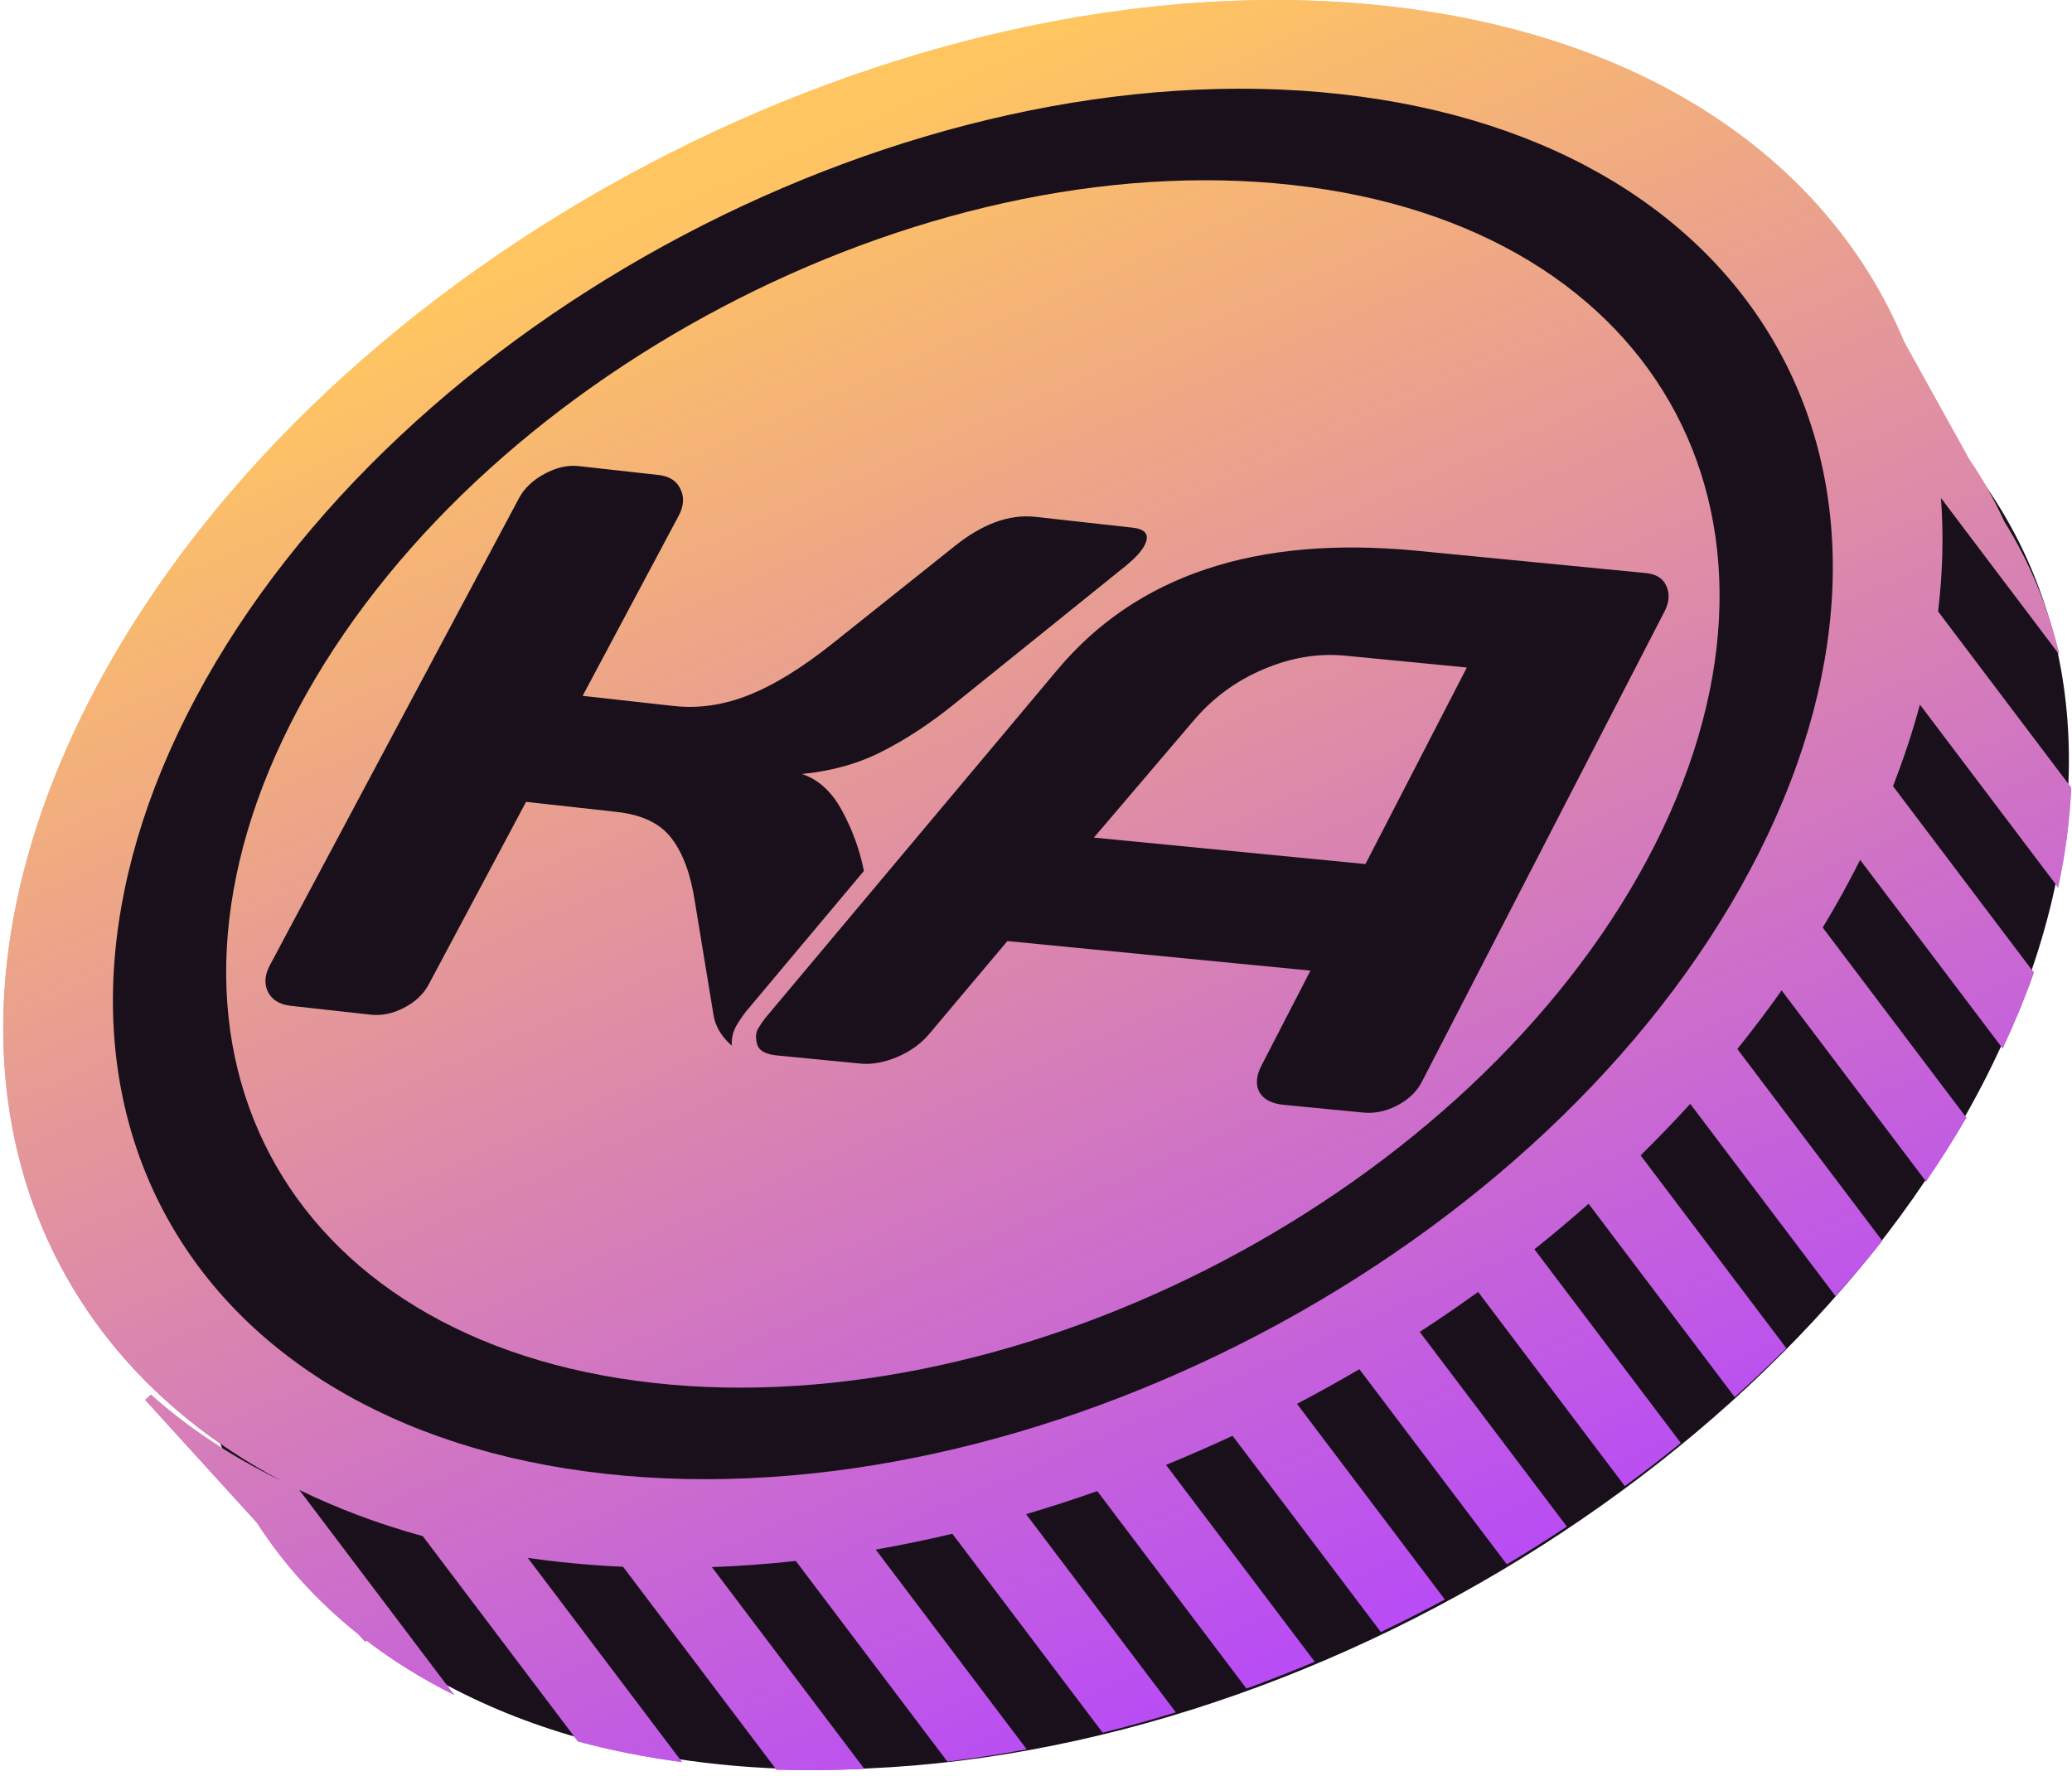
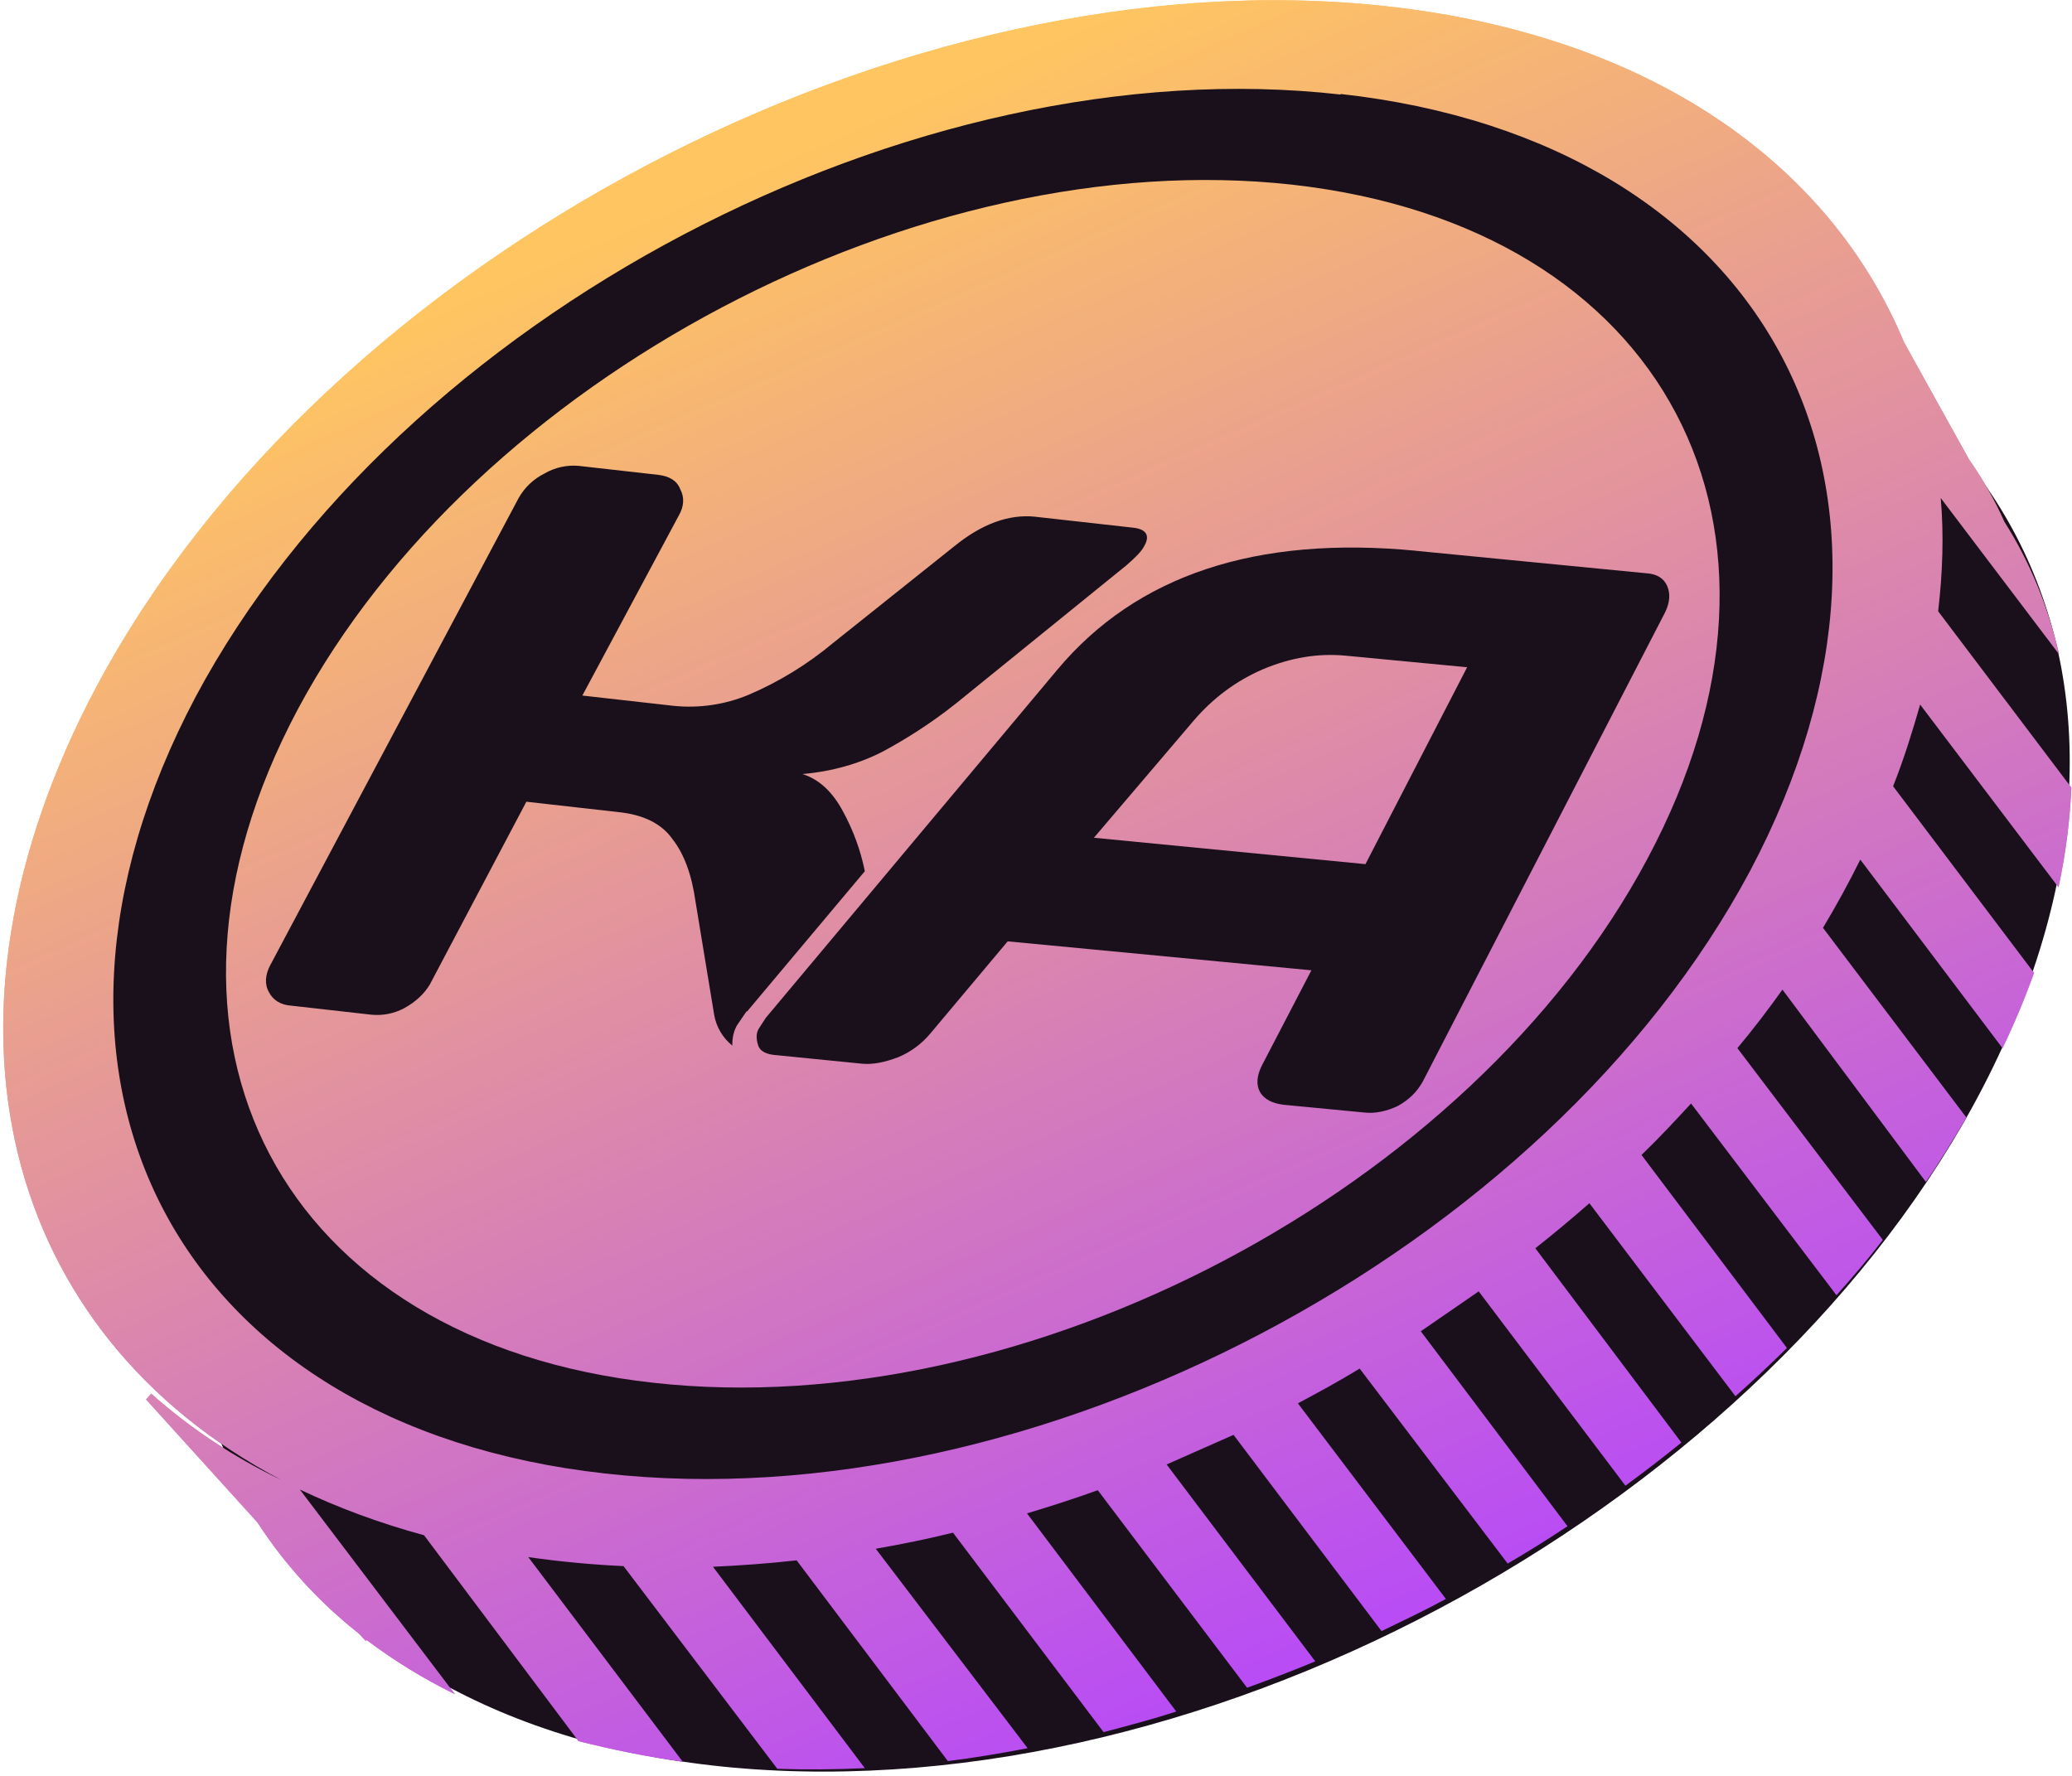
- <svg xmlns="http://www.w3.org/2000/svg" width="322" height="276" viewBox="0 0 322 276" fill="none">
-   <path d="M196.283 104.04C200.569 102.204 204.833 101.491 209.073 101.904L227.952 103.745L212.195 134.288L169.997 130.177L185.516 111.963C188.471 108.482 192.061 105.841 196.283 104.04Z" fill="url(#paint0_linear_224_357)" />
-   <path fill-rule="evenodd" clip-rule="evenodd" d="M46.334 110.187C73.754 58.776 142.927 22.316 200.836 28.75C258.746 35.184 283.464 82.078 256.044 133.489C228.625 184.9 159.452 221.361 101.542 214.927C43.633 208.492 18.915 161.599 46.334 110.187ZM220.066 85.584C195.227 83.205 176.639 89.383 164.306 104.118L118.942 158.203C118.548 158.697 118.156 159.274 117.77 159.932C117.428 160.596 117.402 161.413 117.69 162.383C117.998 163.314 119.013 163.864 120.735 164.032L133.785 165.304C135.507 165.471 137.404 165.123 139.473 164.26C141.562 163.357 143.24 162.127 144.506 160.571L156.552 146.259L203.652 150.848L196.044 165.594C195.22 167.193 195.109 168.575 195.713 169.74C196.382 170.87 197.624 171.524 199.434 171.7L211.887 172.913C213.609 173.081 215.351 172.719 217.111 171.825C218.891 170.892 220.174 169.665 220.958 168.143L258.662 95.06C259.406 93.617 259.508 92.295 258.967 91.096C258.471 89.9 257.405 89.224 255.771 89.064L220.066 85.584ZM89.932 72.441C88.222 72.251 86.45 72.653 84.62 73.645C82.789 74.638 81.469 75.894 80.659 77.413L41.935 150.02C41.126 151.539 41.034 152.931 41.66 154.196C42.306 155.423 43.485 156.131 45.196 156.321L57.565 157.696C59.275 157.886 60.994 157.54 62.718 156.659C64.506 155.744 65.806 154.528 66.616 153.01L81.756 124.621L95.902 126.192C99.85 126.631 102.687 128.019 104.414 130.356C106.162 132.654 107.359 135.943 108.004 140.222L110.893 157.806C111.18 159.446 112.019 160.921 113.411 162.23C113.516 162.325 113.623 162.415 113.73 162.504C113.667 161.617 113.8 160.631 114.332 159.598L114.379 159.509L114.43 159.421C114.89 158.637 115.391 157.887 115.944 157.194L115.98 157.149L116.017 157.105L134.259 135.355C133.604 132.102 132.494 129.024 130.926 126.124C129.333 123.101 127.233 121.156 124.628 120.289C129.229 119.851 133.384 118.683 137.091 116.785C140.842 114.892 144.641 112.385 148.489 109.265L175.01 87.896C176.42 86.733 177.366 85.703 177.843 84.808C178.715 83.172 178.098 82.238 175.993 82.004L160.794 80.314C156.782 79.91 152.616 81.448 148.297 84.929L129.5 99.917C124.647 103.791 120.251 106.499 116.316 108.042C112.424 109.589 108.547 110.148 104.687 109.72L90.542 108.148L105.464 80.169C106.274 78.65 106.366 77.258 105.741 75.992C105.159 74.731 104.012 74.005 102.301 73.815L89.932 72.441Z" fill="url(#paint1_linear_224_357)" />
-   <path fill-rule="evenodd" clip-rule="evenodd" d="M15.027 106.709C50.633 39.947 140.459 -7.4 215.66 0.956C256.298 5.471 284.347 25.33 295.928 53.166L306.016 71.366C308.114 74.456 309.947 77.705 311.508 81.096C315.429 87.401 318.295 94.319 320.022 101.736L301.638 77.404C302.065 83.098 301.921 88.986 301.189 95.025L321.871 122.398C321.657 127.431 320.987 132.615 319.839 137.925L298.364 109.501C297.244 113.68 295.851 117.91 294.181 122.181L316.07 151.151C315.335 153.233 314.532 155.331 313.655 157.442C312.888 159.286 312.074 161.12 311.216 162.943L289.073 133.636C288.517 134.744 287.944 135.856 287.351 136.968C286.058 139.391 284.692 141.788 283.26 144.158L305.576 173.693C303.632 177.045 301.538 180.352 299.305 183.609L276.874 153.922C274.694 157.013 272.396 160.049 269.992 163.028L292.508 192.829C290.2 195.752 287.782 198.629 285.258 201.45L262.673 171.557C260.19 174.284 257.616 176.953 254.958 179.562L277.602 209.531C275.011 212.117 272.334 214.649 269.577 217.124L246.879 187.084C244.142 189.502 241.333 191.859 238.456 194.152L261.205 224.26C258.374 226.554 255.472 228.791 252.508 230.964L229.706 200.786C226.74 202.924 223.714 204.995 220.637 206.998L243.495 237.25C240.44 239.275 237.331 241.237 234.171 243.127L211.255 212.797C208.068 214.665 204.834 216.46 201.56 218.18L224.538 248.591C221.263 250.35 217.945 252.034 214.59 253.64L191.548 223.143C188.134 224.737 184.683 226.246 181.205 227.67L204.319 258.262C200.812 259.74 197.272 261.132 193.707 262.432L170.518 231.74C166.853 233.033 163.166 234.23 159.462 235.324L182.733 266.123C178.96 267.284 175.167 268.339 171.362 269.287L148.004 238.372C144.041 239.311 140.068 240.131 136.095 240.827L159.55 271.87C155.446 272.64 151.335 273.277 147.23 273.778L123.671 242.598C119.309 243.075 114.959 243.397 110.631 243.556L134.311 274.896C131.866 275.019 129.427 275.091 126.995 275.109C124.852 275.125 122.737 275.098 120.652 275.032L96.832 243.506C93.436 243.351 90.062 243.092 86.718 242.721C85.133 242.544 83.567 242.342 82.021 242.12L105.999 273.855C100.336 273.106 94.936 272.03 89.816 270.651L65.708 238.746C58.81 236.847 52.401 234.433 46.512 231.554L70.597 263.43C65.64 260.954 61.078 258.121 56.939 254.959L56.739 255.142L55.668 253.966C49.37 248.945 44.096 243.143 39.947 236.681L22.556 217.561L23.449 216.748C29.227 221.907 35.969 226.386 43.61 230.074C0.674 207.288 -12.746 158.784 15.027 106.709ZM208.366 14.633C141.673 7.222 62.01 49.213 30.432 108.421C-1.146 167.629 27.321 221.634 94.013 229.044C160.705 236.454 240.368 194.464 271.946 135.256C303.523 76.047 275.058 22.043 208.366 14.633Z" fill="url(#paint2_linear_224_357)" />
-   <ellipse cx="138.6" cy="127.628" rx="138.6" ry="127.628" transform="matrix(1 0 -0.371391 0.928477 83.8 38)" fill="#19101B" />
-   <ellipse cx="131.876" cy="125.233" rx="131.876" ry="125.233" transform="matrix(1 0 -0.371391 0.928477 67.021 7)" fill="#19101B" />
-   <path d="M196.283 104.04C200.569 102.204 204.833 101.491 209.073 101.904L227.952 103.745L212.195 134.288L169.997 130.177L185.516 111.963C188.471 108.482 192.061 105.841 196.283 104.04Z" fill="url(#paint3_linear_224_357)" />
-   <path fill-rule="evenodd" clip-rule="evenodd" d="M46.334 110.187C73.754 58.776 142.927 22.316 200.836 28.75C258.746 35.184 283.464 82.078 256.044 133.489C228.625 184.9 159.452 221.361 101.542 214.927C43.633 208.492 18.915 161.599 46.334 110.187ZM220.066 85.584C195.227 83.205 176.639 89.383 164.306 104.118L118.942 158.203C118.548 158.697 118.156 159.274 117.77 159.932C117.428 160.596 117.402 161.413 117.69 162.383C117.998 163.314 119.013 163.864 120.735 164.032L133.785 165.304C135.507 165.471 137.404 165.123 139.473 164.26C141.562 163.357 143.24 162.127 144.506 160.571L156.552 146.259L203.652 150.848L196.044 165.594C195.22 167.193 195.109 168.575 195.713 169.74C196.382 170.87 197.624 171.524 199.434 171.7L211.887 172.913C213.609 173.081 215.351 172.719 217.111 171.825C218.891 170.892 220.174 169.665 220.958 168.143L258.662 95.06C259.406 93.617 259.508 92.295 258.967 91.096C258.471 89.9 257.405 89.224 255.771 89.064L220.066 85.584ZM89.932 72.441C88.222 72.251 86.45 72.653 84.62 73.645C82.789 74.638 81.469 75.894 80.659 77.413L41.935 150.02C41.126 151.539 41.034 152.931 41.66 154.196C42.306 155.423 43.485 156.131 45.196 156.321L57.565 157.696C59.275 157.886 60.994 157.54 62.718 156.659C64.506 155.744 65.806 154.528 66.616 153.01L81.756 124.621L95.902 126.192C99.85 126.631 102.687 128.019 104.414 130.356C106.162 132.654 107.359 135.943 108.004 140.222L110.893 157.806C111.18 159.446 112.019 160.921 113.411 162.23C113.516 162.325 113.623 162.415 113.73 162.504C113.667 161.617 113.8 160.631 114.332 159.598L114.379 159.509L114.43 159.421C114.89 158.637 115.391 157.887 115.944 157.194L115.98 157.149L116.017 157.105L134.259 135.355C133.604 132.102 132.494 129.024 130.926 126.124C129.333 123.101 127.233 121.156 124.628 120.289C129.229 119.851 133.384 118.683 137.091 116.785C140.842 114.892 144.641 112.385 148.489 109.265L175.01 87.896C176.42 86.733 177.366 85.703 177.843 84.808C178.715 83.172 178.098 82.238 175.993 82.004L160.794 80.314C156.782 79.91 152.616 81.448 148.297 84.929L129.5 99.917C124.647 103.791 120.251 106.499 116.316 108.042C112.424 109.589 108.547 110.148 104.687 109.72L90.542 108.148L105.464 80.169C106.274 78.65 106.366 77.258 105.741 75.992C105.159 74.731 104.012 74.005 102.301 73.815L89.932 72.441Z" fill="url(#paint4_linear_224_357)" />
-   <path fill-rule="evenodd" clip-rule="evenodd" d="M15.027 106.709C50.633 39.947 140.459 -7.4 215.66 0.956C256.298 5.471 284.347 25.33 295.928 53.166L306.016 71.366C308.114 74.456 309.947 77.705 311.508 81.096C315.429 87.401 318.295 94.319 320.022 101.736L301.638 77.404C302.065 83.098 301.921 88.986 301.189 95.025L321.871 122.398C321.657 127.431 320.987 132.615 319.839 137.925L298.364 109.501C297.244 113.68 295.851 117.91 294.181 122.181L316.07 151.151C315.335 153.233 314.532 155.331 313.655 157.442C312.888 159.286 312.074 161.12 311.216 162.943L289.073 133.636C288.517 134.744 287.944 135.856 287.351 136.968C286.058 139.391 284.692 141.788 283.26 144.158L305.576 173.693C303.632 177.045 301.538 180.352 299.305 183.609L276.874 153.922C274.694 157.013 272.396 160.049 269.992 163.028L292.508 192.829C290.2 195.752 287.782 198.629 285.258 201.45L262.673 171.557C260.19 174.284 257.616 176.953 254.958 179.562L277.602 209.531C275.011 212.117 272.334 214.649 269.577 217.124L246.879 187.084C244.142 189.502 241.333 191.859 238.456 194.152L261.205 224.26C258.374 226.554 255.472 228.791 252.508 230.964L229.706 200.786C226.74 202.924 223.714 204.995 220.637 206.998L243.495 237.25C240.44 239.275 237.331 241.237 234.171 243.127L211.255 212.797C208.068 214.665 204.834 216.46 201.56 218.18L224.538 248.591C221.263 250.35 217.945 252.034 214.59 253.64L191.548 223.143C188.134 224.737 184.683 226.246 181.205 227.67L204.319 258.262C200.812 259.74 197.272 261.132 193.707 262.432L170.518 231.74C166.853 233.033 163.166 234.23 159.462 235.324L182.733 266.123C178.96 267.284 175.167 268.339 171.362 269.287L148.004 238.372C144.041 239.311 140.068 240.131 136.095 240.827L159.55 271.87C155.446 272.64 151.335 273.277 147.23 273.778L123.671 242.598C119.309 243.075 114.959 243.397 110.631 243.556L134.311 274.896C131.866 275.019 129.427 275.091 126.995 275.109C124.852 275.125 122.737 275.098 120.652 275.032L96.832 243.506C93.436 243.351 90.062 243.092 86.718 242.721C85.133 242.544 83.567 242.342 82.021 242.12L105.999 273.855C100.336 273.106 94.936 272.03 89.816 270.651L65.708 238.746C58.81 236.847 52.401 234.433 46.512 231.554L70.597 263.43C65.64 260.954 61.078 258.121 56.939 254.959L56.739 255.142L55.668 253.966C49.37 248.945 44.096 243.143 39.947 236.681L22.556 217.561L23.449 216.748C29.227 221.907 35.969 226.386 43.61 230.074C0.674 207.288 -12.746 158.784 15.027 106.709ZM208.366 14.633C141.673 7.222 62.01 49.213 30.432 108.421C-1.146 167.629 27.321 221.634 94.013 229.044C160.705 236.454 240.368 194.464 271.946 135.256C303.523 76.047 275.058 22.043 208.366 14.633Z" fill="url(#paint5_linear_224_357)" />
+ <svg xmlns="http://www.w3.org/2000/svg" fill="none" viewBox="0 0 322 276">
+   <path fill="url(#a)" d="M196.3 104c4.3-1.8 8.5-2.5 12.8-2.1l18.9 1.8-15.8 30.6-42.2-4.1 15.5-18.2c3-3.5 6.6-6.2 10.8-8Z" />
+   <path fill="url(#b)" fill-rule="evenodd" d="M46.3 110.2C73.8 58.8 143 22.3 200.8 28.7c58 6.5 82.7 53.4 55.2 104.8-27.4 51.4-96.5 87.9-154.5 81.4-57.9-6.4-82.6-53.3-55.2-104.7Zm173.8-24.6c-24.9-2.4-43.5 3.8-55.8 18.5L119 158.2l-1.1 1.7c-.4.7-.4 1.5-.1 2.5.3 1 1.3 1.5 3 1.6l13 1.3c1.8.2 3.7-.2 5.8-1a13 13 0 0 0 5-3.7l12-14.3 47.2 4.5-7.7 14.8c-.8 1.6-.9 3-.3 4.1.7 1.2 2 1.8 3.7 2l12.5 1.2c1.7.2 3.5-.2 5.2-1 1.8-1 3-2.2 3.9-3.8l37.7-73c.7-1.5.8-2.8.3-4-.5-1.2-1.6-1.9-3.2-2L220 85.6ZM89.9 72.4a9 9 0 0 0-5.3 1.2 9.4 9.4 0 0 0-4 3.8L42 150c-.8 1.5-.9 3-.2 4.2.6 1.2 1.8 2 3.5 2.1l12.4 1.4a9 9 0 0 0 5.1-1c1.8-1 3.1-2.2 4-3.7l15-28.4 14.2 1.6c4 .4 6.8 1.8 8.5 4.2 1.8 2.3 3 5.5 3.6 9.8l2.9 17.6a7.9 7.9 0 0 0 2.8 4.7c0-.9.1-1.9.6-2.9l.1-.2 1.5-2.2h.1l18.3-21.8a33 33 0 0 0-3.4-9.3c-1.6-3-3.7-5-6.3-5.8 4.6-.4 8.8-1.6 12.5-3.5 3.7-2 7.5-4.4 11.4-7.5L175 87.9c1.4-1.2 2.4-2.2 2.8-3 1-1.7.3-2.7-1.8-2.9l-15.2-1.7c-4-.4-8.2 1.1-12.5 4.6l-18.8 15a53 53 0 0 1-13.2 8.1 24 24 0 0 1-11.6 1.7l-14.2-1.6 15-28c.8-1.4.9-2.8.2-4.1-.5-1.3-1.7-2-3.4-2.2l-12.4-1.4Z" clip-rule="evenodd" />
+   <path fill="url(#c)" fill-rule="evenodd" d="M15 106.7C50.6 40 140.5-7.4 215.7 1c40.6 4.5 68.6 24.3 80.2 52.2L306 71.4c2.1 3 4 6.3 5.5 9.7 4 6.3 6.8 13.2 8.5 20.6l-18.4-24.3c.5 5.7.3 11.6-.4 17.6l20.7 27.4a92 92 0 0 1-2 15.5l-21.5-28.4c-1.2 4.2-2.5 8.4-4.2 12.7l21.9 29a123.9 123.9 0 0 1-4.9 11.7l-22.1-29.3a151.1 151.1 0 0 1-5.8 10.6l22.3 29.5c-2 3.3-4 6.7-6.3 10L277 153.8c-2.2 3.1-4.5 6.1-7 9.1l22.6 29.8c-2.3 3-4.7 5.8-7.2 8.6l-22.6-29.8c-2.5 2.7-5 5.4-7.7 8l22.6 30a209 209 0 0 1-8 7.5l-22.7-30a217 217 0 0 1-8.4 7l22.7 30.2a227 227 0 0 1-8.7 6.7l-22.8-30.2-9 6.2 22.8 30.3c-3 2-6.2 4-9.3 5.8l-23-30.3c-3.1 1.9-6.4 3.7-9.6 5.4l23 30.4c-3.3 1.8-6.7 3.4-10 5l-23-30.5-10.4 4.6 23.1 30.6a232 232 0 0 1-10.6 4.1l-23.2-30.7c-3.6 1.3-7.3 2.5-11 3.6l23.2 30.8c-3.7 1.2-7.5 2.2-11.3 3.2l-23.4-31c-4 1-8 1.8-12 2.5l23.6 31c-4.2.8-8.3 1.5-12.4 2l-23.5-31.2c-4.4.5-8.7.8-13 1l23.6 31.3a170.8 170.8 0 0 1-13.6.1l-23.9-31.5a156.4 156.4 0 0 1-14.8-1.4l24 31.8c-5.7-.8-11-1.9-16.2-3.2l-24-32c-7-1.9-13.4-4.3-19.3-7.1l24.1 31.8a85 85 0 0 1-13.7-8.4l-.2.1-1-1.1a71.6 71.6 0 0 1-15.8-17.3l-17.3-19.1.8-.9a86.7 86.7 0 0 0 20.2 13.4C.6 207.3-12.7 158.8 15 106.7Zm193.4-92C141.7 7.1 62 49.1 30.4 108.3-1 167.6 27.4 221.6 94 229c66.7 7.5 146.4-34.5 178-93.7C303.4 76 275 22 208.3 14.6Z" clip-rule="evenodd" />
+   <ellipse cx="138.6" cy="127.6" fill="#19101B" rx="138.6" ry="127.6" transform="matrix(1 0 -.37 .93 83.8 38)" />
+   <ellipse cx="131.9" cy="125.2" fill="#19101B" rx="131.9" ry="125.2" transform="matrix(1 0 -.37 .93 67 7)" />
+   <path fill="url(#d)" d="M196.3 104c4.3-1.8 8.5-2.5 12.8-2.1l18.9 1.8-15.8 30.6-42.2-4.1 15.5-18.2c3-3.5 6.6-6.2 10.8-8Z" />
+   <path fill="url(#e)" fill-rule="evenodd" d="M46.3 110.2C73.8 58.8 143 22.3 200.8 28.7c58 6.5 82.7 53.4 55.2 104.8-27.4 51.4-96.5 87.9-154.5 81.4-57.9-6.4-82.6-53.3-55.2-104.7Zm173.8-24.6c-24.9-2.4-43.5 3.8-55.8 18.5L119 158.2l-1.1 1.7c-.4.7-.4 1.5-.1 2.5.3 1 1.3 1.5 3 1.6l13 1.3c1.8.2 3.7-.2 5.8-1a13 13 0 0 0 5-3.7l12-14.3 47.2 4.5-7.7 14.8c-.8 1.6-.9 3-.3 4.1.7 1.2 2 1.8 3.7 2l12.5 1.2c1.7.2 3.5-.2 5.2-1 1.8-1 3-2.2 3.9-3.8l37.7-73c.7-1.5.8-2.8.3-4-.5-1.2-1.6-1.9-3.2-2L220 85.6ZM89.9 72.4a9 9 0 0 0-5.3 1.2 9.4 9.4 0 0 0-4 3.8L42 150c-.8 1.5-.9 3-.2 4.2.6 1.2 1.8 2 3.5 2.1l12.4 1.4a9 9 0 0 0 5.1-1c1.8-1 3.1-2.2 4-3.7l15-28.4 14.2 1.6c4 .4 6.8 1.8 8.5 4.2 1.8 2.3 3 5.5 3.6 9.8l2.9 17.6a7.9 7.9 0 0 0 2.8 4.7c0-.9.1-1.9.6-2.9l.1-.2 1.5-2.2h.1l18.3-21.8a33 33 0 0 0-3.4-9.3c-1.6-3-3.7-5-6.3-5.8 4.6-.4 8.8-1.6 12.5-3.5 3.7-2 7.5-4.4 11.4-7.5L175 87.9c1.4-1.2 2.4-2.2 2.8-3 1-1.7.3-2.7-1.8-2.9l-15.2-1.7c-4-.4-8.2 1.1-12.5 4.6l-18.8 15a53 53 0 0 1-13.2 8.1 24 24 0 0 1-11.6 1.7l-14.2-1.6 15-28c.8-1.4.9-2.8.2-4.1-.5-1.3-1.7-2-3.4-2.2l-12.4-1.4Z" clip-rule="evenodd" />
+   <path fill="url(#f)" fill-rule="evenodd" d="M15 106.7C50.6 40 140.5-7.4 215.7 1c40.6 4.5 68.6 24.3 80.2 52.2L306 71.4c2.1 3 4 6.3 5.5 9.7 4 6.3 6.8 13.2 8.5 20.6l-18.4-24.3c.5 5.7.3 11.6-.4 17.6l20.7 27.4a92 92 0 0 1-2 15.5l-21.5-28.4c-1.2 4.2-2.5 8.4-4.2 12.7l21.9 29a123.9 123.9 0 0 1-4.9 11.7l-22.1-29.3a151.1 151.1 0 0 1-5.8 10.6l22.3 29.5c-2 3.3-4 6.7-6.3 10L277 153.8c-2.2 3.1-4.5 6.1-7 9.1l22.6 29.8c-2.3 3-4.7 5.8-7.2 8.6l-22.6-29.8c-2.5 2.7-5 5.4-7.7 8l22.6 30a209 209 0 0 1-8 7.5l-22.7-30a217 217 0 0 1-8.4 7l22.7 30.2a227 227 0 0 1-8.7 6.7l-22.8-30.2-9 6.2 22.8 30.3c-3 2-6.2 4-9.3 5.8l-23-30.3c-3.1 1.9-6.4 3.7-9.6 5.4l23 30.4c-3.3 1.8-6.7 3.4-10 5l-23-30.5-10.4 4.6 23.1 30.6a232 232 0 0 1-10.6 4.1l-23.2-30.7c-3.6 1.3-7.3 2.5-11 3.6l23.2 30.8c-3.7 1.2-7.5 2.2-11.3 3.2l-23.4-31c-4 1-8 1.8-12 2.5l23.6 31c-4.2.8-8.3 1.5-12.4 2l-23.5-31.2c-4.4.5-8.7.8-13 1l23.6 31.3a170.8 170.8 0 0 1-13.6.1l-23.9-31.5a156.4 156.4 0 0 1-14.8-1.4l24 31.8c-5.7-.8-11-1.9-16.2-3.2l-24-32c-7-1.9-13.4-4.3-19.3-7.1l24.1 31.8a85 85 0 0 1-13.7-8.4l-.2.1-1-1.1a71.6 71.6 0 0 1-15.8-17.3l-17.3-19.1.8-.9a86.7 86.7 0 0 0 20.2 13.4C.6 207.3-12.7 158.8 15 106.7Zm193.4-92C141.7 7.1 62 49.1 30.4 108.3-1 167.6 27.4 221.6 94 229c66.7 7.5 146.4-34.5 178-93.7C303.4 76 275 22 208.3 14.6Z" clip-rule="evenodd" />
  <defs>
-     <linearGradient id="paint0_linear_224_357" x1="177.057" y1="-0.173" x2="283.057" y2="240.327" gradientUnits="userSpaceOnUse">
+     <linearGradient id="a" x1="177.1" x2="283.1" y1="-.2" y2="240.3" gradientUnits="userSpaceOnUse">
      <stop stop-color="#FFC561" />
      <stop offset="1" stop-color="#B444FF" />
    </linearGradient>
-     <linearGradient id="paint1_linear_224_357" x1="177.057" y1="-0.173" x2="283.057" y2="240.327" gradientUnits="userSpaceOnUse">
+     <linearGradient id="b" x1="177.1" x2="283.1" y1="-.2" y2="240.3" gradientUnits="userSpaceOnUse">
      <stop stop-color="#FFC561" />
      <stop offset="1" stop-color="#B444FF" />
    </linearGradient>
-     <linearGradient id="paint2_linear_224_357" x1="177.057" y1="-0.173" x2="283.057" y2="240.327" gradientUnits="userSpaceOnUse">
+     <linearGradient id="c" x1="177.1" x2="283.1" y1="-.2" y2="240.3" gradientUnits="userSpaceOnUse">
      <stop stop-color="#FFC561" />
      <stop offset="1" stop-color="#B444FF" />
    </linearGradient>
-     <linearGradient id="paint3_linear_224_357" x1="177.057" y1="-0.173" x2="283.057" y2="240.327" gradientUnits="userSpaceOnUse">
+     <linearGradient id="d" x1="177.1" x2="283.1" y1="-.2" y2="240.3" gradientUnits="userSpaceOnUse">
      <stop stop-color="#FFC561" />
      <stop offset="1" stop-color="#B444FF" />
    </linearGradient>
-     <linearGradient id="paint4_linear_224_357" x1="177.057" y1="-0.173" x2="283.057" y2="240.327" gradientUnits="userSpaceOnUse">
+     <linearGradient id="e" x1="177.1" x2="283.1" y1="-.2" y2="240.3" gradientUnits="userSpaceOnUse">
      <stop stop-color="#FFC561" />
      <stop offset="1" stop-color="#B444FF" />
    </linearGradient>
-     <linearGradient id="paint5_linear_224_357" x1="177.057" y1="-0.173" x2="283.057" y2="240.327" gradientUnits="userSpaceOnUse">
+     <linearGradient id="f" x1="177.1" x2="283.1" y1="-.2" y2="240.3" gradientUnits="userSpaceOnUse">
      <stop stop-color="#FFC561" />
      <stop offset="1" stop-color="#B444FF" />
    </linearGradient>
  </defs>
</svg>
